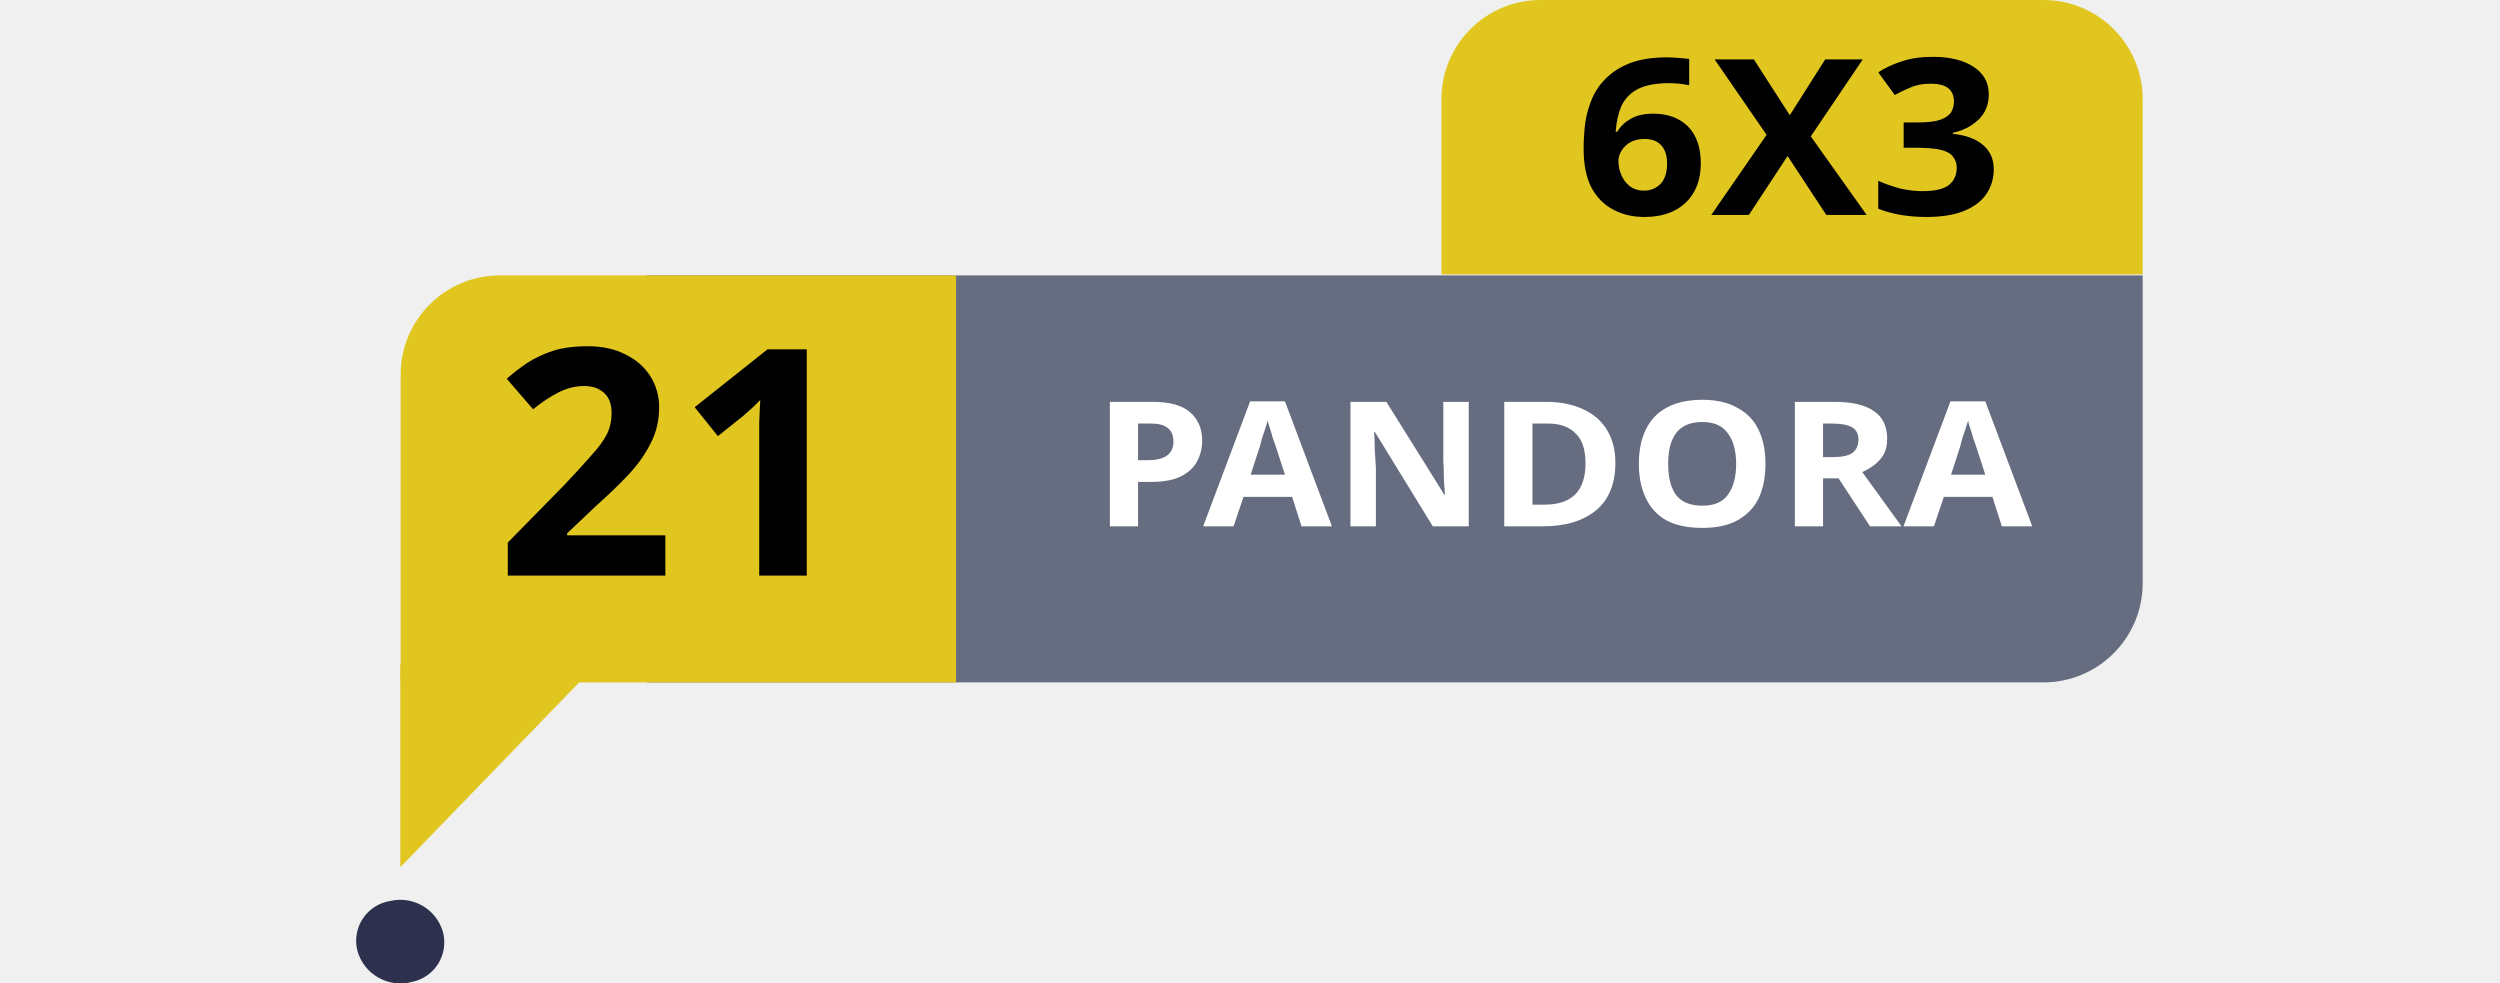
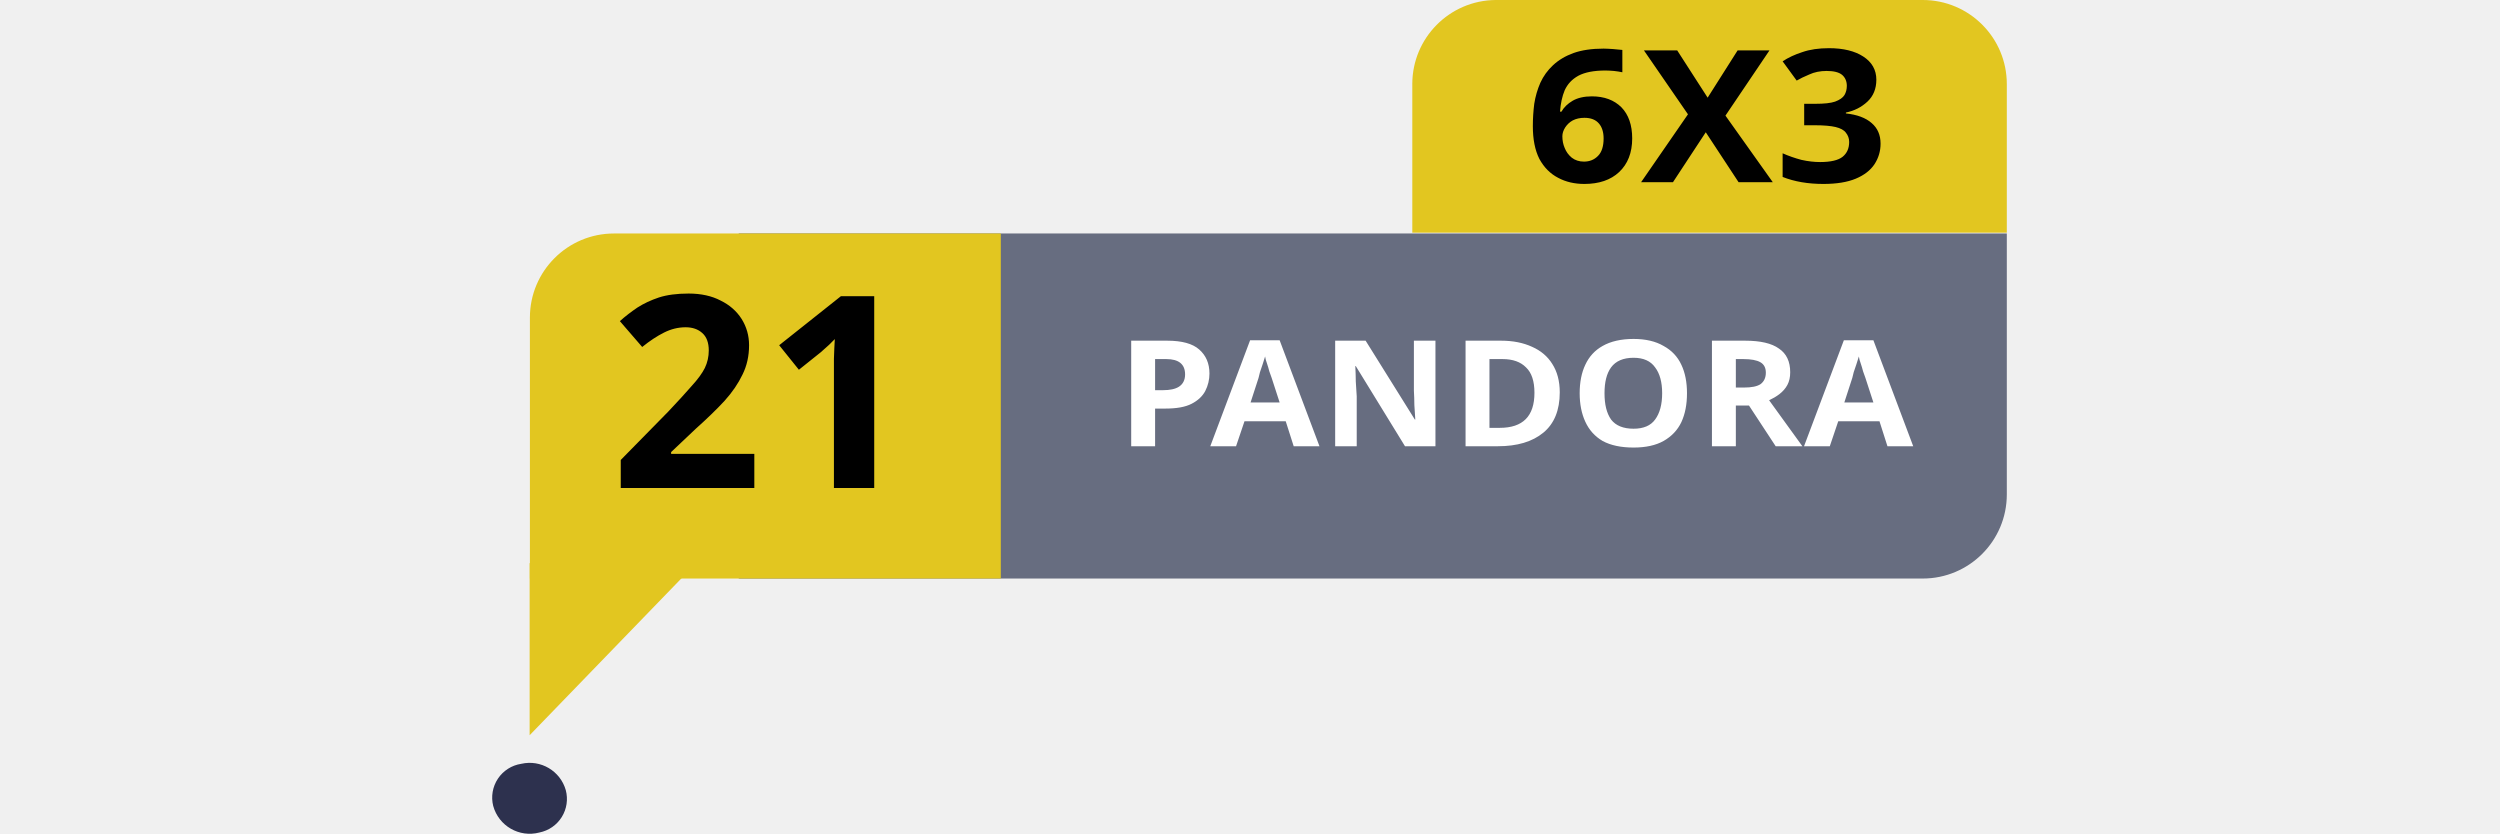
- <svg xmlns="http://www.w3.org/2000/svg" id="Layer_1" data-name="Layer 1" width="243.725" height="95.826" viewBox="0 0 54 29.73">
+ <svg xmlns="http://www.w3.org/2000/svg" id="Layer_1" data-name="Layer 1" width="180" height="60" viewBox="0 0 54 29.73">
  <defs>
    <style>.cls-1{fill:#676d80;}.cls-2{font-size:5.28px;fill:#fff;letter-spacing:0.01em;}.cls-2,.cls-4,.cls-6{font-family:ProximaNova-Bold, Proxima Nova;font-weight:700;}.cls-3{fill:#e2c620;}.cls-4{font-size:9.58px;}.cls-5{fill:#2d314e;}.cls-6{font-size:6.6px;letter-spacing:0.01em;}</style>
  </defs>
  <path class="cls-1" d="M8.76,8.33H54a0,0,0,0,1,0,0v9.31a3,3,0,0,1-3,3H8.76a0,0,0,0,1,0,0V8.33A0,0,0,0,1,8.76,8.33Z" />
  <text class="cls-2" transform="translate(22.26 15.92) scale(1.07 1)">PANDORA</text>
  <path class="cls-3" d="M4.31,8.33H18.11a0,0,0,0,1,0,0V20.64a0,0,0,0,1,0,0H1.31a0,0,0,0,1,0,0V11.33A3,3,0,0,1,4.31,8.33Z" />
  <text class="cls-4" transform="translate(4.16 17.41)">21</text>
  <path class="cls-5" d="M0,28.75A1.22,1.22,0,0,1,1,27.25a1.34,1.34,0,0,1,1.59.94,1.22,1.22,0,0,1-.94,1.51A1.35,1.35,0,0,1,0,28.75" />
  <path class="cls-3" d="M35.76,0H51a3,3,0,0,1,3,3V8.3a0,0,0,0,1,0,0H32.79a0,0,0,0,1,0,0V3A3,3,0,0,1,35.76,0Z" />
  <text class="cls-6" transform="translate(36.84 6.5) scale(1.07 1)">6X3</text>
  <polygon class="cls-3" points="1.3 26.23 7 20.34 1.3 20.09 1.3 26.23" />
</svg>
